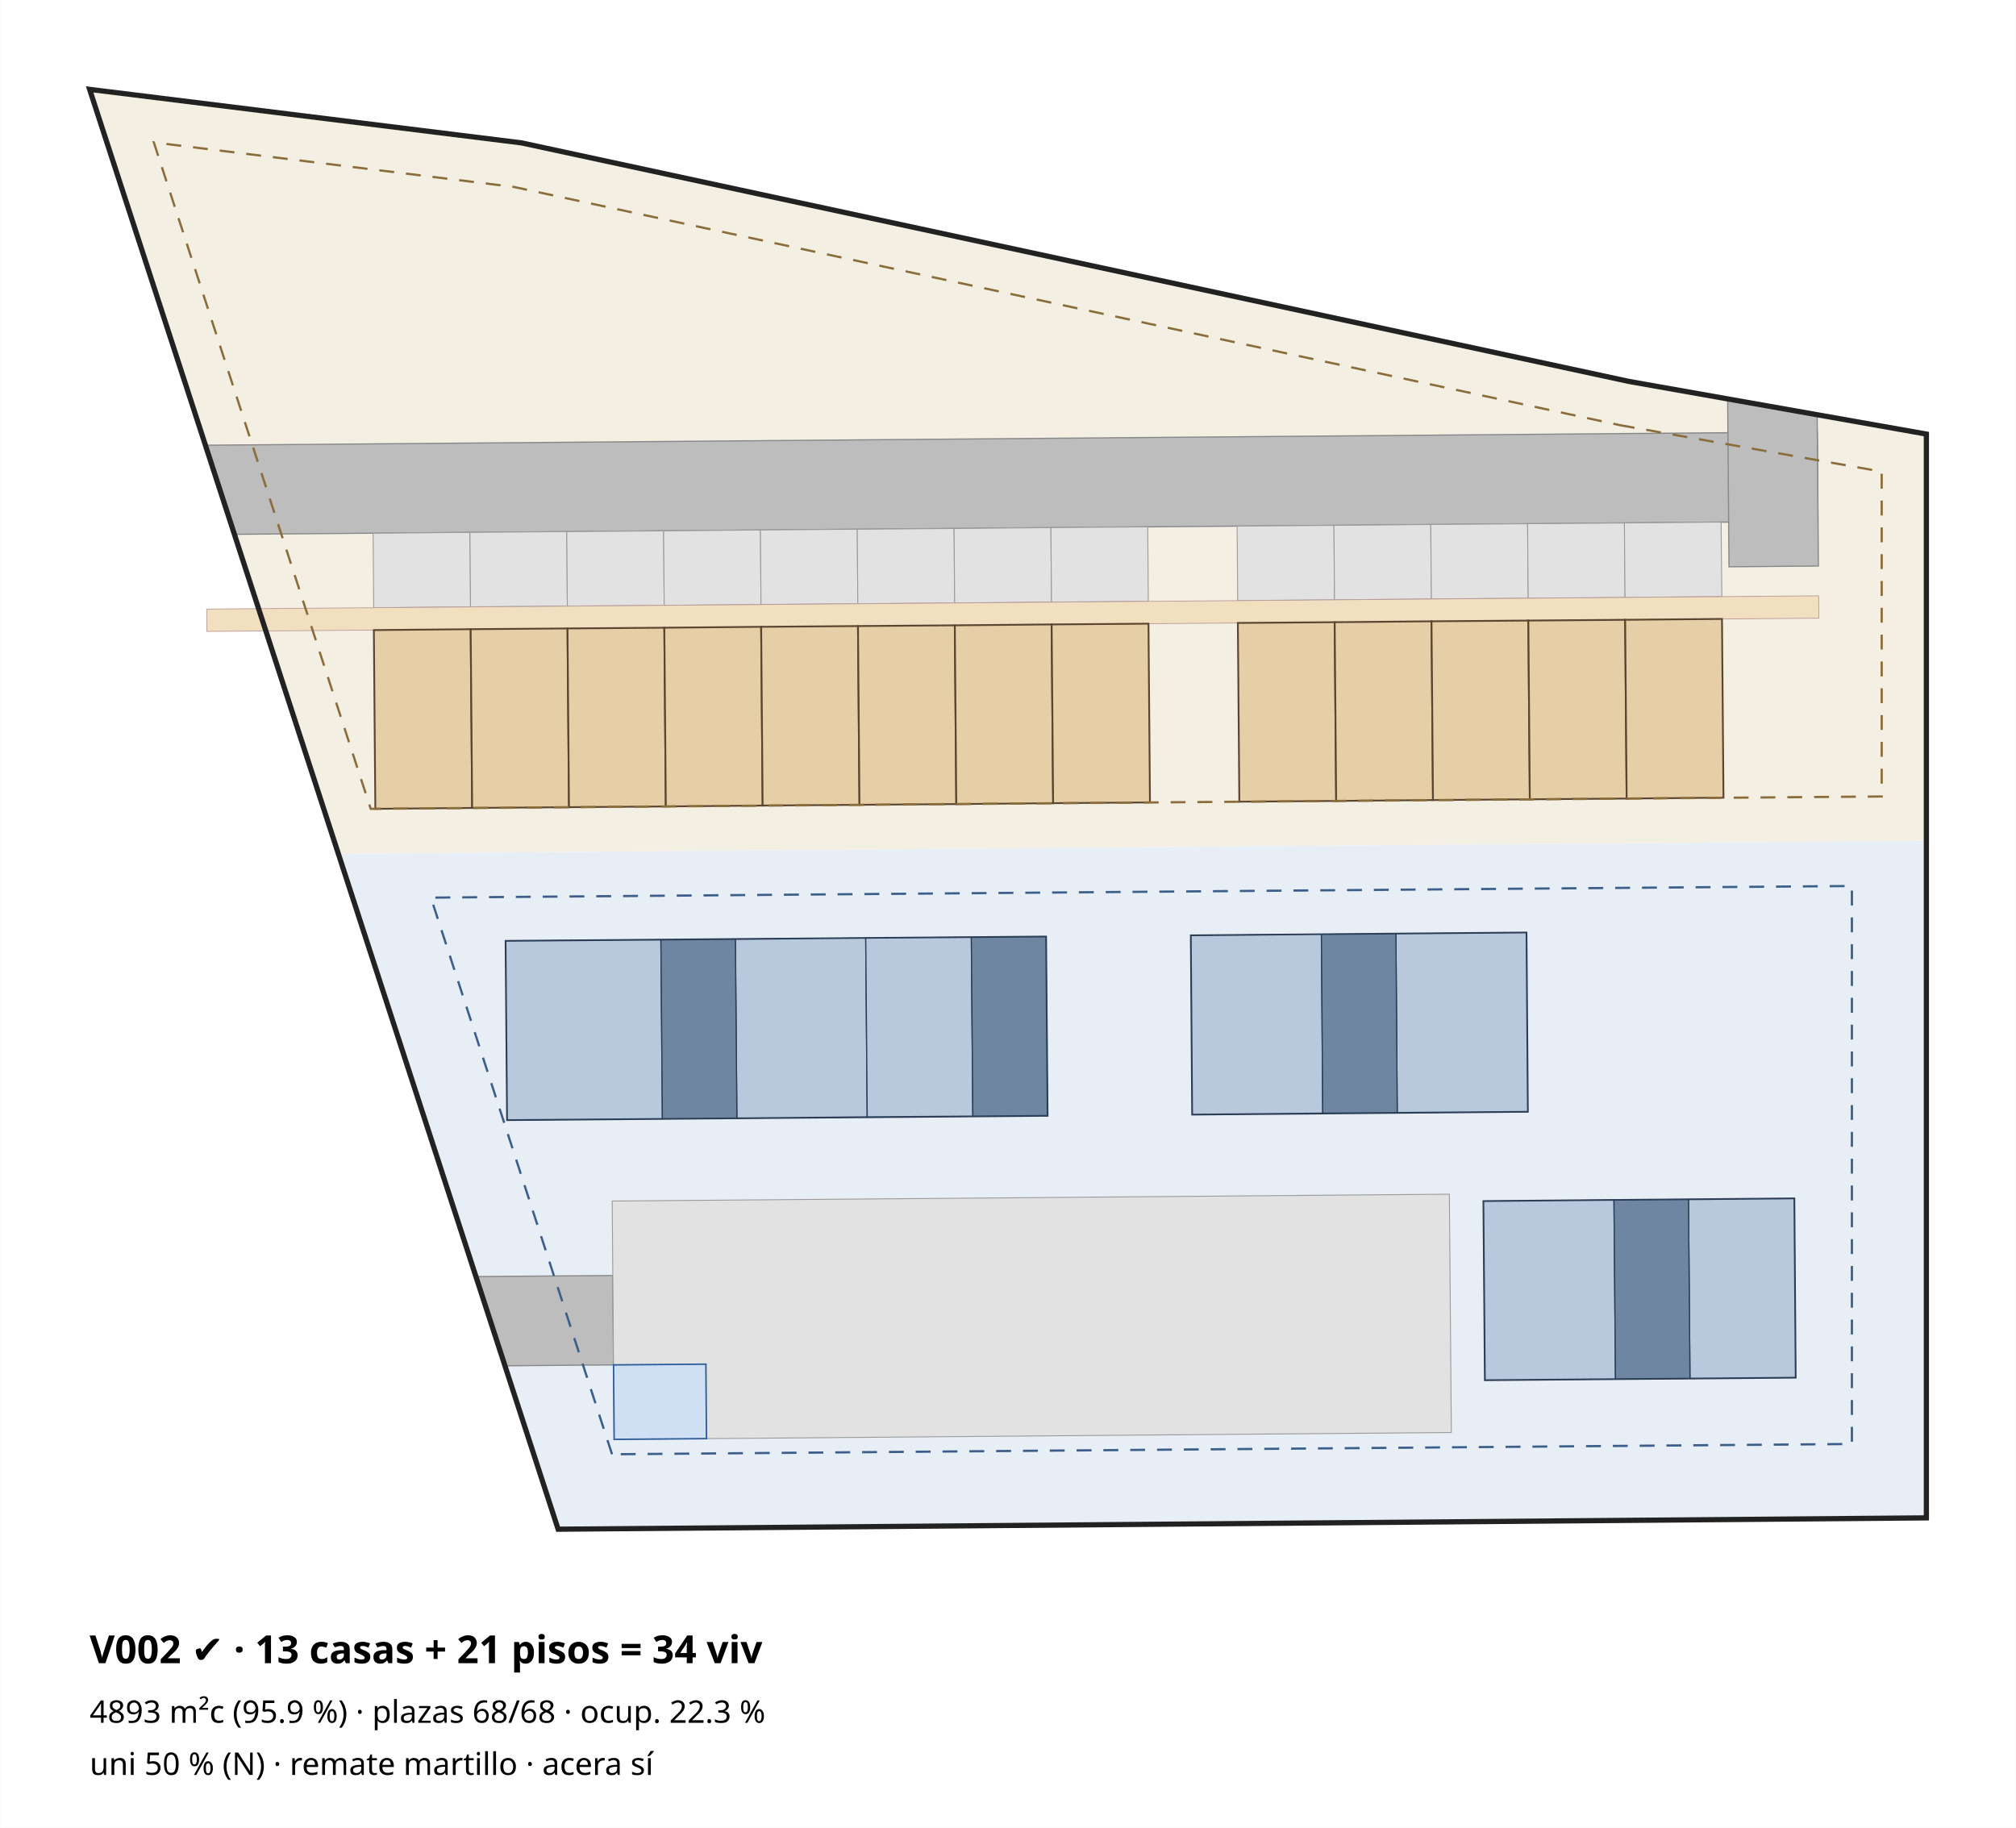
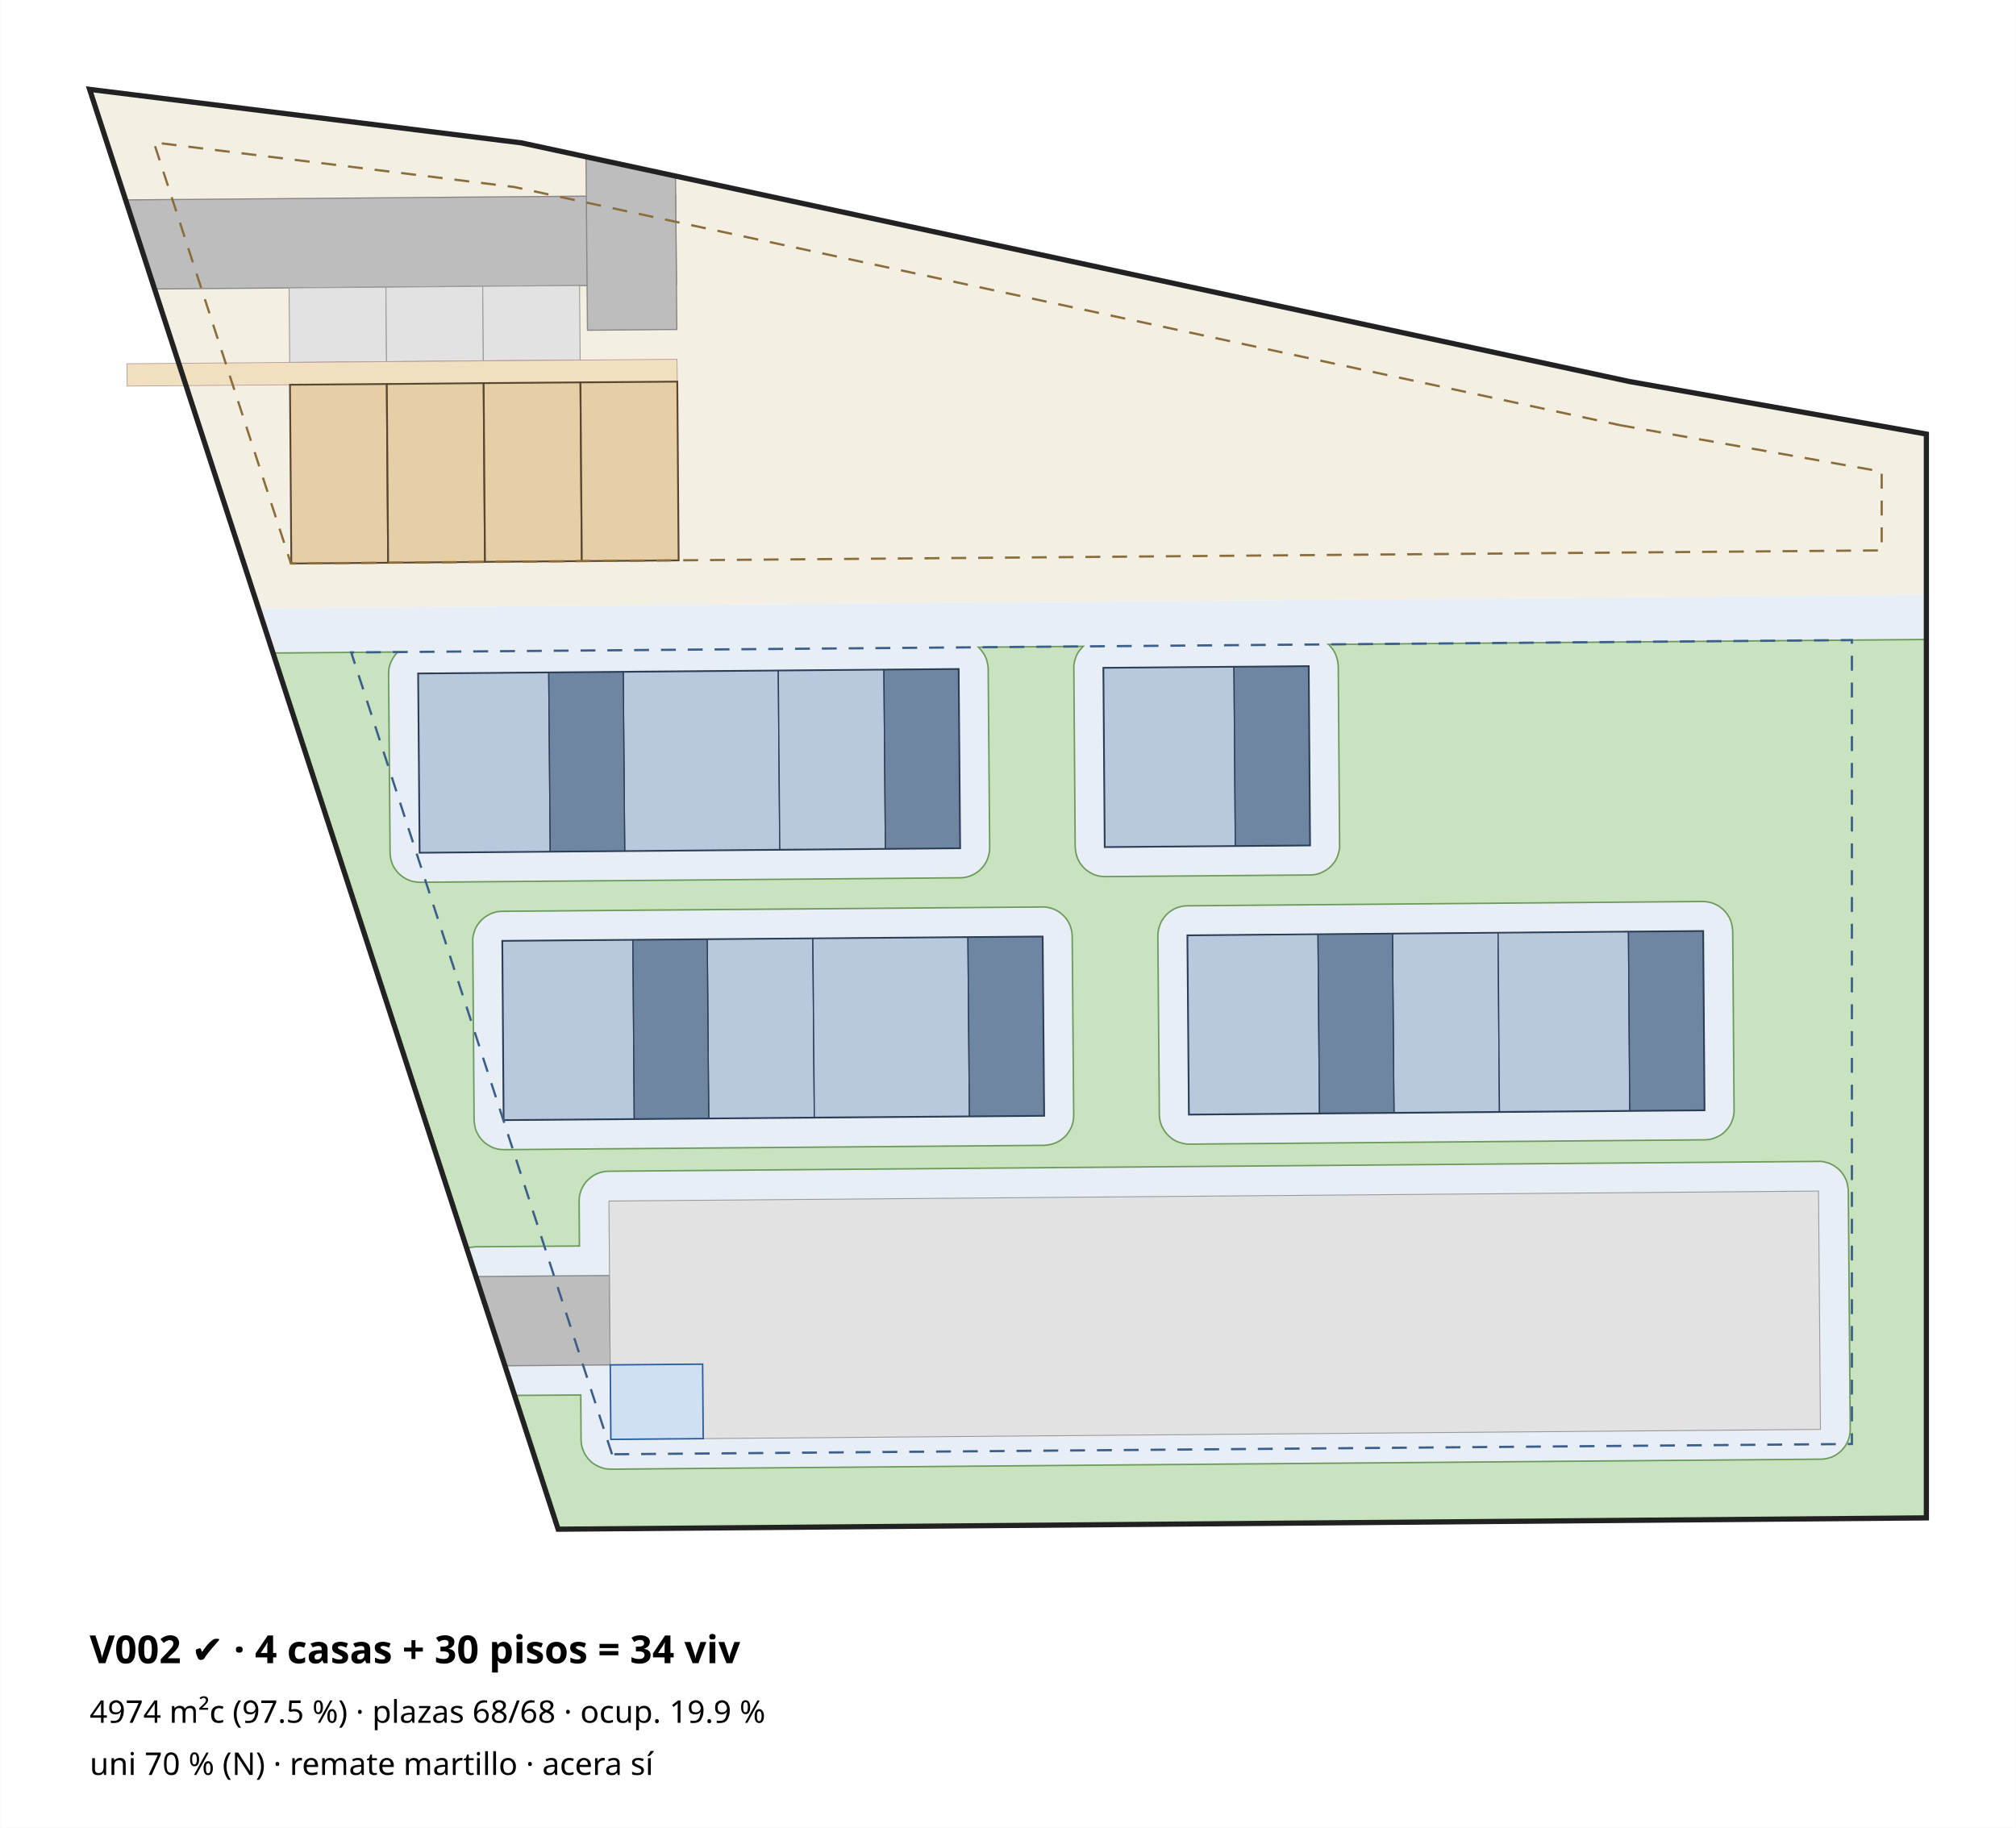
<svg xmlns="http://www.w3.org/2000/svg" viewBox="0 0 135.3 122.7" width="1082" height="981" font-family="sans-serif">
  <rect width="100%" height="100%" fill="#fff" />
  <g>
-     <path d="M129.30,56.44 L22.70,57.32 L6.00,6.00 L34.98,9.59 L109.35,25.61 L129.30,29.14 L129.30,56.44 Z" fill="#f3efe2" stroke="none" stroke-width="0" />
-     <path d="M129.30,101.90 L37.45,102.66 L22.70,57.32 L129.30,56.44 L129.30,101.90 Z" fill="#e7eef5" stroke="none" stroke-width="0" />
-     <path d="M13.77,29.89 L121.98,29.00 L122.02,35.00 L15.72,35.87 L13.77,29.89 Z" fill="#bdbdbd" stroke="#888" stroke-width="0.08" />
-     <path d="M122.05,38.00 L116.05,38.05 L115.96,26.78 L121.97,27.84 L122.05,38.00 Z" fill="#bdbdbd" stroke="#888" stroke-width="0.08" />
-     <path d="M31.93,85.70 L41.12,85.63 L41.17,91.63 L33.88,91.69 L31.93,85.70 Z" fill="#bdbdbd" stroke="#888" stroke-width="0.08" />
-     <path d="M97.41,96.17 L97.28,80.17 L41.08,80.63 L41.21,96.63 L97.41,96.17 Z" fill="#e2e2e2" stroke="#999" stroke-width="0.06" />
-     <path d="M47.41,96.58 L47.37,91.58 L41.17,91.63 L41.21,96.63 L47.41,96.58 Z" fill="#cfe0f5" stroke="#2c5d9a" stroke-width="0.1" />
-     <path d="M31.57,40.74 L31.53,35.74 L25.03,35.80 L25.07,40.80 L31.57,40.74 Z" fill="#e2e2e2" stroke="#999" stroke-width="0.06" />
-     <path d="M38.07,40.69 L38.03,35.69 L31.53,35.74 L31.57,40.74 L38.07,40.69 Z" fill="#e2e2e2" stroke="#999" stroke-width="0.06" />
-     <path d="M44.57,40.64 L44.53,35.64 L38.03,35.69 L38.07,40.69 L44.57,40.64 Z" fill="#e2e2e2" stroke="#999" stroke-width="0.06" />
-     <path d="M51.07,40.58 L51.03,35.58 L44.53,35.64 L44.57,40.64 L51.07,40.58 Z" fill="#e2e2e2" stroke="#999" stroke-width="0.06" />
-     <path d="M57.57,40.53 L57.53,35.53 L51.03,35.58 L51.07,40.58 L57.57,40.53 Z" fill="#e2e2e2" stroke="#999" stroke-width="0.06" />
-     <path d="M64.07,40.48 L64.03,35.48 L57.53,35.53 L57.57,40.53 L64.07,40.48 Z" fill="#e2e2e2" stroke="#999" stroke-width="0.06" />
-     <path d="M70.57,40.42 L70.53,35.42 L64.03,35.48 L64.07,40.48 L70.57,40.42 Z" fill="#e2e2e2" stroke="#999" stroke-width="0.06" />
-     <path d="M77.07,40.37 L77.03,35.37 L70.53,35.42 L70.57,40.42 L77.07,40.37 Z" fill="#e2e2e2" stroke="#999" stroke-width="0.06" />
-     <path d="M89.57,40.27 L89.53,35.27 L83.03,35.32 L83.07,40.32 L89.57,40.27 Z" fill="#e2e2e2" stroke="#999" stroke-width="0.06" />
-     <path d="M96.07,40.21 L96.03,35.21 L89.53,35.27 L89.57,40.27 L96.07,40.21 Z" fill="#e2e2e2" stroke="#999" stroke-width="0.06" />
-     <path d="M102.57,40.16 L102.53,35.16 L96.03,35.21 L96.07,40.21 L102.57,40.16 Z" fill="#e2e2e2" stroke="#999" stroke-width="0.06" />
-     <path d="M109.07,40.11 L109.03,35.11 L102.53,35.16 L102.57,40.16 L109.07,40.11 Z" fill="#e2e2e2" stroke="#999" stroke-width="0.06" />
-     <path d="M115.57,40.05 L115.52,35.05 L109.03,35.11 L109.07,40.11 L115.57,40.05 Z" fill="#e2e2e2" stroke="#999" stroke-width="0.06" />
-     <path d="M122.08,41.50 L122.07,40.00 L13.86,40.89 L13.87,42.39 L122.08,41.50 Z" fill="#f0e0c0" stroke="#b99" stroke-width="0.05" />
-     <path d="M31.68,54.24 L31.58,42.24 L25.08,42.30 L25.18,54.30 L31.68,54.24 Z" fill="#e6cfa6" stroke="#5a4630" stroke-width="0.12" />
-     <path d="M38.18,54.19 L38.08,42.19 L31.58,42.24 L31.68,54.24 L38.18,54.19 Z" fill="#e6cfa6" stroke="#5a4630" stroke-width="0.12" />
-     <path d="M44.68,54.14 L44.58,42.14 L38.08,42.19 L38.18,54.19 L44.68,54.14 Z" fill="#e6cfa6" stroke="#5a4630" stroke-width="0.12" />
-     <path d="M51.18,54.08 L51.08,42.08 L44.58,42.14 L44.68,54.14 L51.18,54.08 Z" fill="#e6cfa6" stroke="#5a4630" stroke-width="0.12" />
-     <path d="M57.68,54.03 L57.58,42.03 L51.08,42.08 L51.18,54.08 L57.68,54.03 Z" fill="#e6cfa6" stroke="#5a4630" stroke-width="0.12" />
-     <path d="M64.18,53.98 L64.08,41.98 L57.58,42.03 L57.68,54.03 L64.18,53.98 Z" fill="#e6cfa6" stroke="#5a4630" stroke-width="0.12" />
-     <path d="M70.68,53.92 L70.58,41.92 L64.08,41.98 L64.18,53.98 L70.68,53.92 Z" fill="#e6cfa6" stroke="#5a4630" stroke-width="0.12" />
-     <path d="M77.18,53.87 L77.08,41.87 L70.58,41.92 L70.68,53.92 L77.18,53.87 Z" fill="#e6cfa6" stroke="#5a4630" stroke-width="0.12" />
-     <path d="M89.68,53.77 L89.58,41.77 L83.08,41.82 L83.18,53.82 L89.68,53.77 Z" fill="#e6cfa6" stroke="#5a4630" stroke-width="0.12" />
-     <path d="M96.18,53.71 L96.08,41.71 L89.58,41.77 L89.68,53.77 L96.18,53.71 Z" fill="#e6cfa6" stroke="#5a4630" stroke-width="0.12" />
-     <path d="M102.68,53.66 L102.58,41.66 L96.08,41.71 L96.18,53.71 L102.68,53.66 Z" fill="#e6cfa6" stroke="#5a4630" stroke-width="0.12" />
-     <path d="M109.18,53.61 L109.08,41.61 L102.58,41.66 L102.68,53.66 L109.18,53.61 Z" fill="#e6cfa6" stroke="#5a4630" stroke-width="0.12" />
-     <path d="M115.68,53.55 L115.58,41.55 L109.08,41.61 L109.18,53.61 L115.68,53.55 Z" fill="#e6cfa6" stroke="#5a4630" stroke-width="0.12" />
-     <path d="M120.51,92.47 L120.42,80.47 L99.58,80.65 L99.68,92.64 L120.51,92.47 Z" fill="#9fb4cc" stroke="#2c3e55" stroke-width="0.15" />
-     <path d="M70.29,74.89 L70.19,62.89 L33.94,63.18 L34.04,75.18 L70.29,74.89 Z" fill="#9fb4cc" stroke="#2c3e55" stroke-width="0.15" />
-     <path d="M102.53,74.62 L102.44,62.62 L79.94,62.81 L80.03,74.81 L102.53,74.62 Z" fill="#9fb4cc" stroke="#2c3e55" stroke-width="0.15" />
-     <path d="M108.43,92.57 L108.33,80.57 L99.58,80.65 L99.68,92.64 L108.43,92.57 Z" fill="#b8c9de" stroke="#2c3e55" stroke-width="0.08" />
-     <path d="M120.51,92.47 L120.42,80.47 L113.33,80.53 L113.43,92.53 L120.51,92.47 Z" fill="#b8c9de" stroke="#2c3e55" stroke-width="0.08" />
-     <path d="M44.45,75.10 L44.35,63.10 L33.94,63.18 L34.04,75.18 L44.45,75.10 Z" fill="#b8c9de" stroke="#2c3e55" stroke-width="0.08" />
-     <path d="M58.20,74.98 L58.10,62.98 L49.35,63.06 L49.45,75.06 L58.20,74.98 Z" fill="#b8c9de" stroke="#2c3e55" stroke-width="0.08" />
-     <path d="M65.29,74.93 L65.19,62.93 L58.10,62.98 L58.20,74.98 L65.29,74.93 Z" fill="#b8c9de" stroke="#2c3e55" stroke-width="0.08" />
-     <path d="M88.78,74.73 L88.69,62.73 L79.94,62.81 L80.03,74.81 L88.78,74.73 Z" fill="#b8c9de" stroke="#2c3e55" stroke-width="0.08" />
-     <path d="M102.53,74.62 L102.44,62.62 L93.69,62.69 L93.78,74.69 L102.53,74.62 Z" fill="#b8c9de" stroke="#2c3e55" stroke-width="0.08" />
-     <path d="M113.43,92.53 L113.33,80.53 L108.33,80.57 L108.43,92.57 L113.43,92.53 Z" fill="#6f86a3" stroke="#2c3e55" stroke-width="0.08" />
-     <path d="M49.45,75.06 L49.35,63.06 L44.35,63.10 L44.45,75.10 L49.45,75.06 Z" fill="#6f86a3" stroke="#2c3e55" stroke-width="0.08" />
-     <path d="M70.29,74.89 L70.19,62.89 L65.19,62.93 L65.29,74.93 L70.29,74.89 Z" fill="#6f86a3" stroke="#2c3e55" stroke-width="0.08" />
-     <path d="M93.78,74.69 L93.69,62.69 L88.69,62.73 L88.78,74.73 L93.78,74.69 Z" fill="#6f86a3" stroke="#2c3e55" stroke-width="0.08" />
-     <path d="M108.72,28.54 L108.77,28.55 L108.83,28.56 L126.30,31.66 L126.30,53.47 L24.87,54.30 L10.31,9.56 L34.48,12.55 L108.72,28.54 Z" fill="none" stroke="#8a6d3b" stroke-width="0.15" stroke-dasharray="1,0.8" />
-     <path d="M41.07,97.63 L28.91,60.26 L124.30,59.48 L124.30,96.94 L41.07,97.63 Z" fill="none" stroke="#3b5f8a" stroke-width="0.15" stroke-dasharray="1,0.8" />
+     <path d="M129.30,39.93 L17.34,40.85 L6.00,6.00 L34.98,9.59 L109.35,25.61 L129.30,29.14 L129.30,39.93 Z" fill="#f3efe2" stroke="none" stroke-width="0" />
+     <path d="M129.30,101.90 L37.45,102.66 L17.34,40.85 L129.30,39.93 L129.30,101.90 Z" fill="#e7eef5" stroke="none" stroke-width="0" />
+     <path d="M34.53,93.68 L38.97,93.65 L38.99,96.65 L39.00,96.84 L39.03,97.04 L39.08,97.23 L39.15,97.41 L39.23,97.59 L39.34,97.76 L39.45,97.91 L39.59,98.06 L39.73,98.19 L39.89,98.30 L40.06,98.40 L40.24,98.48 L40.43,98.55 L40.62,98.60 L40.81,98.62 L41.01,98.63 L122.20,97.96 L122.40,97.95 L122.59,97.92 L122.78,97.87 L122.97,97.81 L123.14,97.72 L123.31,97.62 L123.47,97.50 L123.61,97.37 L123.74,97.22 L123.86,97.06 L123.96,96.89 L124.04,96.71 L124.11,96.53 L124.15,96.34 L124.18,96.14 L124.19,95.95 L124.06,79.95 L124.04,79.75 L124.01,79.56 L123.97,79.37 L123.90,79.18 L123.81,79.01 L123.71,78.84 L123.59,78.68 L123.46,78.54 L123.31,78.41 L123.15,78.29 L122.98,78.19 L122.81,78.11 L122.62,78.05 L122.43,78.00 L122.24,77.97 L122.04,77.97 L40.84,78.63 L40.65,78.64 L40.45,78.67 L40.26,78.72 L40.08,78.79 L39.90,78.87 L39.73,78.98 L39.58,79.10 L39.43,79.23 L39.30,79.37 L39.19,79.53 L39.09,79.70 L39.00,79.88 L38.94,80.07 L38.89,80.26 L38.87,80.45 L38.86,80.65 L38.88,83.65 L31.92,83.70 L31.72,83.72 L31.52,83.75 L31.33,83.80 L31.31,83.80 L18.31,43.84 L26.70,43.77 L26.64,43.83 L26.51,43.97 L26.40,44.13 L26.30,44.30 L26.21,44.48 L26.15,44.66 L26.10,44.85 L26.08,45.05 L26.07,45.25 L26.17,57.24 L26.18,57.44 L26.21,57.63 L26.26,57.82 L26.32,58.01 L26.41,58.19 L26.51,58.35 L26.63,58.51 L26.76,58.65 L26.91,58.78 L27.07,58.90 L27.24,59.00 L27.42,59.08 L27.60,59.15 L27.79,59.19 L27.99,59.22 L28.18,59.23 L64.43,58.93 L64.63,58.92 L64.82,58.89 L65.01,58.84 L65.20,58.77 L65.37,58.69 L65.54,58.58 L65.70,58.47 L65.84,58.33 L65.97,58.19 L66.09,58.03 L66.19,57.86 L66.27,57.68 L66.33,57.50 L66.38,57.31 L66.41,57.11 L66.42,56.91 L66.32,44.92 L66.31,44.72 L66.27,44.53 L66.23,44.34 L66.16,44.15 L66.07,43.97 L65.97,43.81 L65.85,43.65 L65.72,43.51 L65.66,43.45 L72.70,43.39 L72.64,43.45 L72.51,43.60 L72.39,43.75 L72.29,43.92 L72.21,44.10 L72.15,44.29 L72.10,44.48 L72.07,44.67 L72.07,44.87 L72.16,56.87 L72.18,57.06 L72.21,57.26 L72.26,57.45 L72.32,57.63 L72.41,57.81 L72.51,57.98 L72.63,58.13 L72.76,58.28 L72.91,58.41 L73.07,58.52 L73.24,58.62 L73.41,58.71 L73.60,58.77 L73.79,58.82 L73.99,58.84 L74.18,58.85 L87.93,58.74 L88.13,58.73 L88.32,58.70 L88.51,58.65 L88.69,58.58 L88.87,58.49 L89.04,58.39 L89.20,58.27 L89.34,58.14 L89.47,57.99 L89.59,57.84 L89.69,57.67 L89.77,57.49 L89.83,57.30 L89.88,57.11 L89.91,56.92 L89.91,56.72 L89.82,44.72 L89.80,44.53 L89.77,44.33 L89.72,44.14 L89.66,43.96 L89.57,43.78 L89.47,43.61 L89.35,43.46 L89.22,43.31 L89.16,43.26 L129.30,42.93 L129.30,101.90 L37.45,102.66 L34.53,93.68 Z M79.50,60.82 L79.31,60.85 L79.12,60.90 L78.93,60.96 L78.76,61.05 L78.59,61.15 L78.43,61.27 L78.29,61.40 L78.16,61.55 L78.04,61.71 L77.94,61.88 L77.86,62.06 L77.80,62.24 L77.75,62.43 L77.72,62.63 L77.71,62.82 L77.81,74.82 L77.82,75.02 L77.85,75.21 L77.90,75.40 L77.97,75.59 L78.06,75.76 L78.16,75.93 L78.28,76.09 L78.41,76.23 L78.56,76.36 L78.71,76.48 L78.88,76.58 L79.06,76.66 L79.25,76.72 L79.44,76.77 L79.63,76.80 L79.83,76.81 L114.41,76.52 L114.61,76.51 L114.80,76.48 L114.99,76.43 L115.17,76.36 L115.35,76.28 L115.52,76.18 L115.68,76.06 L115.82,75.92 L115.95,75.78 L116.07,75.62 L116.17,75.45 L116.25,75.27 L116.31,75.09 L116.36,74.90 L116.39,74.70 L116.39,74.51 L116.30,62.51 L116.28,62.31 L116.25,62.12 L116.20,61.93 L116.14,61.74 L116.05,61.56 L115.95,61.40 L115.83,61.24 L115.70,61.10 L115.55,60.97 L115.39,60.85 L115.22,60.75 L115.05,60.67 L114.86,60.60 L114.67,60.56 L114.48,60.53 L114.28,60.52 L79.70,60.81 L79.50,60.82 Z M33.50,61.19 L33.31,61.22 L33.12,61.27 L32.93,61.34 L32.76,61.43 L32.59,61.53 L32.43,61.65 L32.29,61.78 L32.16,61.93 L32.04,62.09 L31.94,62.25 L31.86,62.43 L31.80,62.62 L31.75,62.81 L31.72,63.00 L31.72,63.20 L31.81,75.20 L31.83,75.40 L31.86,75.59 L31.90,75.78 L31.97,75.96 L32.06,76.14 L32.16,76.31 L32.28,76.46 L32.41,76.61 L32.56,76.74 L32.72,76.85 L32.89,76.95 L33.06,77.04 L33.25,77.10 L33.44,77.15 L33.63,77.17 L33.83,77.18 L70.08,76.89 L70.27,76.87 L70.47,76.84 L70.66,76.79 L70.84,76.73 L71.02,76.64 L71.19,76.54 L71.34,76.42 L71.49,76.29 L71.62,76.14 L71.73,75.98 L71.83,75.81 L71.92,75.64 L71.98,75.45 L72.03,75.26 L72.05,75.07 L72.06,74.87 L71.96,62.87 L71.95,62.67 L71.92,62.48 L71.87,62.29 L71.81,62.11 L71.72,61.93 L71.62,61.76 L71.50,61.60 L71.37,61.46 L71.22,61.33 L71.06,61.21 L70.89,61.11 L70.71,61.03 L70.53,60.97 L70.34,60.92 L70.14,60.89 L69.95,60.89 L33.70,61.18 L33.50,61.19 Z" fill="#c9e2bf" stroke="#6d9a5c" stroke-width="0.1" />
+     <path d="M8.41,13.42 L45.34,13.12 L45.39,19.12 L10.36,19.40 L8.41,13.42 Z" fill="#bdbdbd" stroke="#888" stroke-width="0.08" />
+     <path d="M45.42,22.12 L39.42,22.17 L39.32,10.53 L45.33,11.82 L45.42,22.12 Z" fill="#bdbdbd" stroke="#888" stroke-width="0.08" />
+     <path d="M31.93,85.70 L40.90,85.63 L40.95,91.63 L33.88,91.69 L31.93,85.70 Z" fill="#bdbdbd" stroke="#888" stroke-width="0.08" />
+     <path d="M122.19,95.96 L122.06,79.96 L40.86,80.63 L40.99,96.63 L122.19,95.96 Z" fill="#e2e2e2" stroke="#999" stroke-width="0.06" />
+     <path d="M47.19,96.58 L47.15,91.58 L40.95,91.63 L40.99,96.63 L47.19,96.58 Z" fill="#cfe0f5" stroke="#2c5d9a" stroke-width="0.1" />
+     <path d="M25.93,24.28 L25.89,19.28 L19.39,19.33 L19.43,24.33 L25.93,24.28 Z" fill="#e2e2e2" stroke="#999" stroke-width="0.06" />
+     <path d="M32.43,24.22 L32.39,19.22 L25.89,19.28 L25.93,24.28 L32.43,24.22 Z" fill="#e2e2e2" stroke="#999" stroke-width="0.06" />
+     <path d="M38.93,24.17 L38.89,19.17 L32.39,19.22 L32.43,24.22 L38.93,24.17 Z" fill="#e2e2e2" stroke="#999" stroke-width="0.06" />
+     <path d="M45.45,25.62 L45.43,24.12 L8.50,24.42 L8.52,25.92 L45.45,25.62 Z" fill="#f0e0c0" stroke="#b99" stroke-width="0.05" />
+     <path d="M26.04,37.78 L25.95,25.78 L19.45,25.83 L19.54,37.83 L26.04,37.78 Z" fill="#e6cfa6" stroke="#5a4630" stroke-width="0.12" />
+     <path d="M32.54,37.72 L32.45,25.72 L25.95,25.78 L26.04,37.78 L32.54,37.72 Z" fill="#e6cfa6" stroke="#5a4630" stroke-width="0.12" />
+     <path d="M39.04,37.67 L38.95,25.67 L32.45,25.72 L32.54,37.72 L39.04,37.67 Z" fill="#e6cfa6" stroke="#5a4630" stroke-width="0.12" />
+     <path d="M45.54,37.62 L45.45,25.62 L38.95,25.67 L39.04,37.67 L45.54,37.62 Z" fill="#e6cfa6" stroke="#5a4630" stroke-width="0.12" />
+     <path d="M70.06,74.89 L69.96,62.89 L33.72,63.18 L33.81,75.18 L70.06,74.89 Z" fill="#9fb4cc" stroke="#2c3e55" stroke-width="0.15" />
+     <path d="M114.39,74.52 L114.30,62.52 L79.71,62.81 L79.81,74.81 L114.39,74.52 Z" fill="#9fb4cc" stroke="#2c3e55" stroke-width="0.15" />
+     <path d="M64.42,56.93 L64.32,44.93 L28.07,45.23 L28.17,57.23 L64.42,56.93 Z" fill="#9fb4cc" stroke="#2c3e55" stroke-width="0.15" />
+     <path d="M87.91,56.74 L87.82,44.74 L74.07,44.85 L74.16,56.85 L87.91,56.74 Z" fill="#9fb4cc" stroke="#2c3e55" stroke-width="0.15" />
+     <path d="M42.56,75.11 L42.47,63.11 L33.72,63.18 L33.81,75.18 L42.56,75.11 Z" fill="#b8c9de" stroke="#2c3e55" stroke-width="0.08" />
+     <path d="M54.65,75.01 L54.55,63.01 L47.46,63.07 L47.56,75.07 L54.65,75.01 Z" fill="#b8c9de" stroke="#2c3e55" stroke-width="0.08" />
+     <path d="M65.06,74.93 L64.96,62.93 L54.55,63.01 L54.65,75.01 L65.06,74.93 Z" fill="#b8c9de" stroke="#2c3e55" stroke-width="0.08" />
+     <path d="M88.56,74.73 L88.46,62.73 L79.71,62.81 L79.81,74.81 L88.56,74.73 Z" fill="#b8c9de" stroke="#2c3e55" stroke-width="0.08" />
+     <path d="M100.64,74.63 L100.55,62.63 L93.46,62.69 L93.56,74.69 L100.64,74.63 Z" fill="#b8c9de" stroke="#2c3e55" stroke-width="0.08" />
+     <path d="M109.39,74.56 L109.30,62.56 L100.55,62.63 L100.64,74.63 L109.39,74.56 Z" fill="#b8c9de" stroke="#2c3e55" stroke-width="0.08" />
+     <path d="M36.92,57.16 L36.82,45.16 L28.07,45.23 L28.17,57.23 L36.92,57.16 Z" fill="#b8c9de" stroke="#2c3e55" stroke-width="0.08" />
+     <path d="M52.33,57.03 L52.23,45.03 L41.82,45.12 L41.92,57.12 L52.33,57.03 Z" fill="#b8c9de" stroke="#2c3e55" stroke-width="0.08" />
+     <path d="M59.42,56.97 L59.32,44.97 L52.23,45.03 L52.33,57.03 L59.42,56.97 Z" fill="#b8c9de" stroke="#2c3e55" stroke-width="0.08" />
+     <path d="M82.91,56.78 L82.82,44.78 L74.07,44.85 L74.16,56.85 L82.91,56.78 Z" fill="#b8c9de" stroke="#2c3e55" stroke-width="0.08" />
+     <path d="M47.56,75.07 L47.46,63.07 L42.47,63.11 L42.56,75.11 L47.56,75.07 Z" fill="#6f86a3" stroke="#2c3e55" stroke-width="0.08" />
+     <path d="M70.06,74.89 L69.96,62.89 L64.96,62.93 L65.06,74.93 L70.06,74.89 Z" fill="#6f86a3" stroke="#2c3e55" stroke-width="0.08" />
+     <path d="M93.56,74.69 L93.46,62.69 L88.46,62.73 L88.56,74.73 L93.56,74.69 Z" fill="#6f86a3" stroke="#2c3e55" stroke-width="0.08" />
+     <path d="M114.39,74.52 L114.30,62.52 L109.30,62.56 L109.39,74.56 L114.39,74.52 Z" fill="#6f86a3" stroke="#2c3e55" stroke-width="0.08" />
+     <path d="M41.92,57.12 L41.82,45.12 L36.82,45.16 L36.92,57.16 L41.92,57.12 Z" fill="#6f86a3" stroke="#2c3e55" stroke-width="0.08" />
+     <path d="M64.42,56.93 L64.32,44.93 L59.32,44.97 L59.42,56.97 L64.42,56.93 Z" fill="#6f86a3" stroke="#2c3e55" stroke-width="0.08" />
+     <path d="M87.91,56.74 L87.82,44.74 L82.82,44.78 L82.91,56.78 L87.91,56.74 Z" fill="#6f86a3" stroke="#2c3e55" stroke-width="0.08" />
+     <path d="M108.72,28.54 L108.77,28.55 L108.83,28.56 L126.30,31.66 L126.30,36.95 L19.51,37.83 L10.31,9.56 L34.48,12.55 L108.72,28.54 Z" fill="none" stroke="#8a6d3b" stroke-width="0.15" stroke-dasharray="1,0.8" />
+     <path d="M41.07,97.63 L23.56,43.80 L124.30,42.97 L124.30,96.94 L41.07,97.63 Z" fill="none" stroke="#3b5f8a" stroke-width="0.15" stroke-dasharray="1,0.8" />
    <path d="M129.30,29.14 L129.30,101.90 L37.45,102.66 L6.00,6.00 L34.98,9.59 L109.35,25.61 L129.30,29.14 Z" fill="none" stroke="#222" stroke-width="0.35" />
  </g>
-   <text x="6" y="111.66" font-size="2.6" font-weight="bold">V002 ✔ · 13 casas + 21 pisos = 34 viv</text>
-   <text x="6" y="115.66" font-size="2.1">4893 m²c (95.9 %) · plazas 68/68 · ocup. 22.3 %</text>
-   <text x="6" y="119.16" font-size="2.1">uni 50 % (N) · remate martillo · acera sí</text>
+   <text x="6" y="111.66" font-size="2.6" font-weight="bold">V002 ✔ · 4 casas + 30 pisos = 34 viv</text>
+   <text x="6" y="115.66" font-size="2.1">4974 m²c (97.5 %) · plazas 68/68 · ocup. 19.9 %</text>
+   <text x="6" y="119.16" font-size="2.1">uni 70 % (N) · remate martillo · acera sí</text>
</svg>
